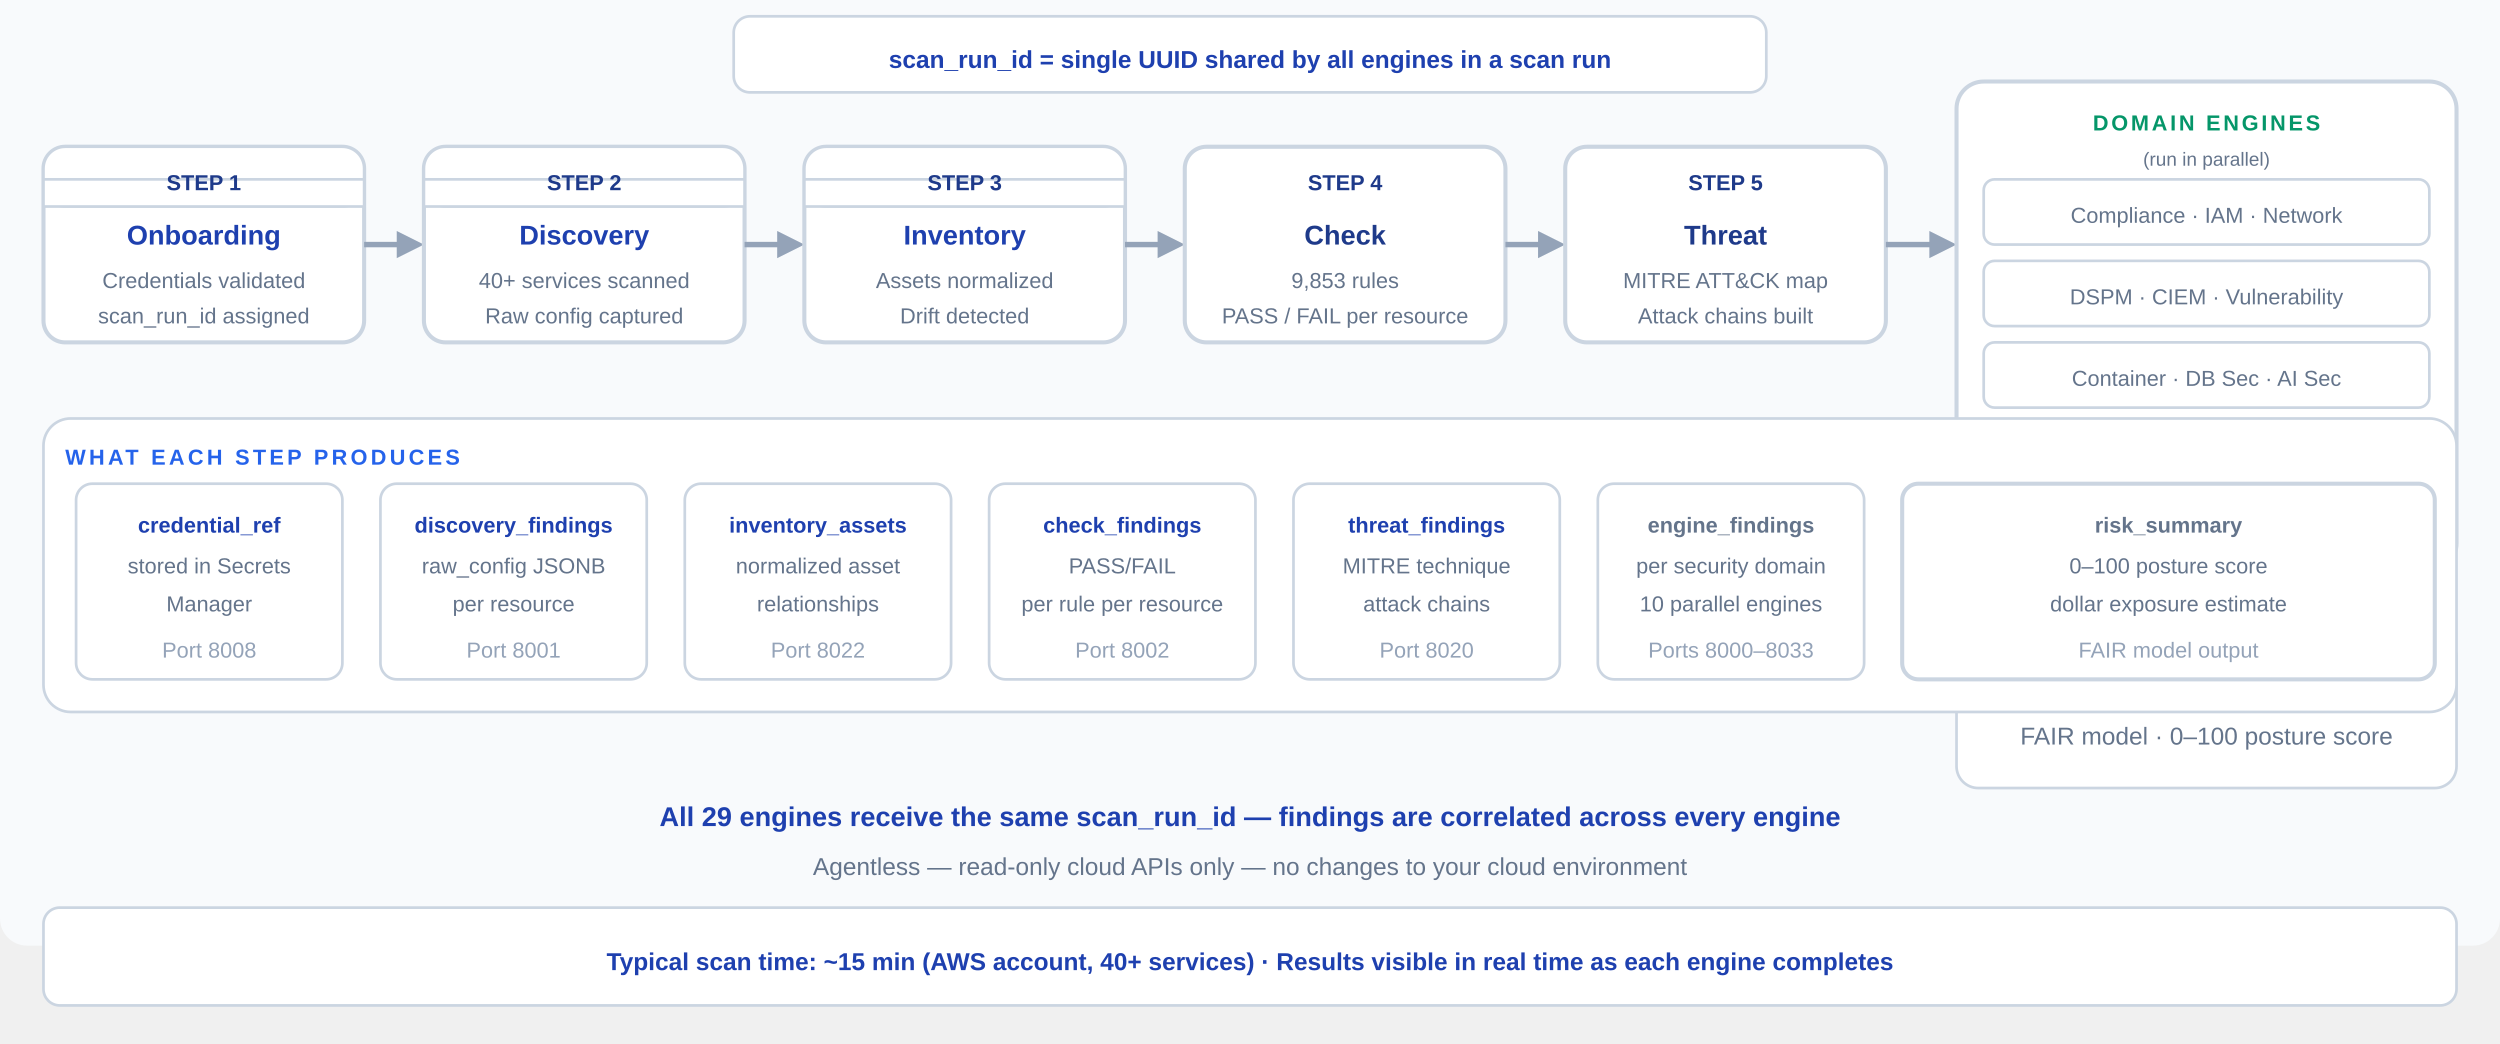
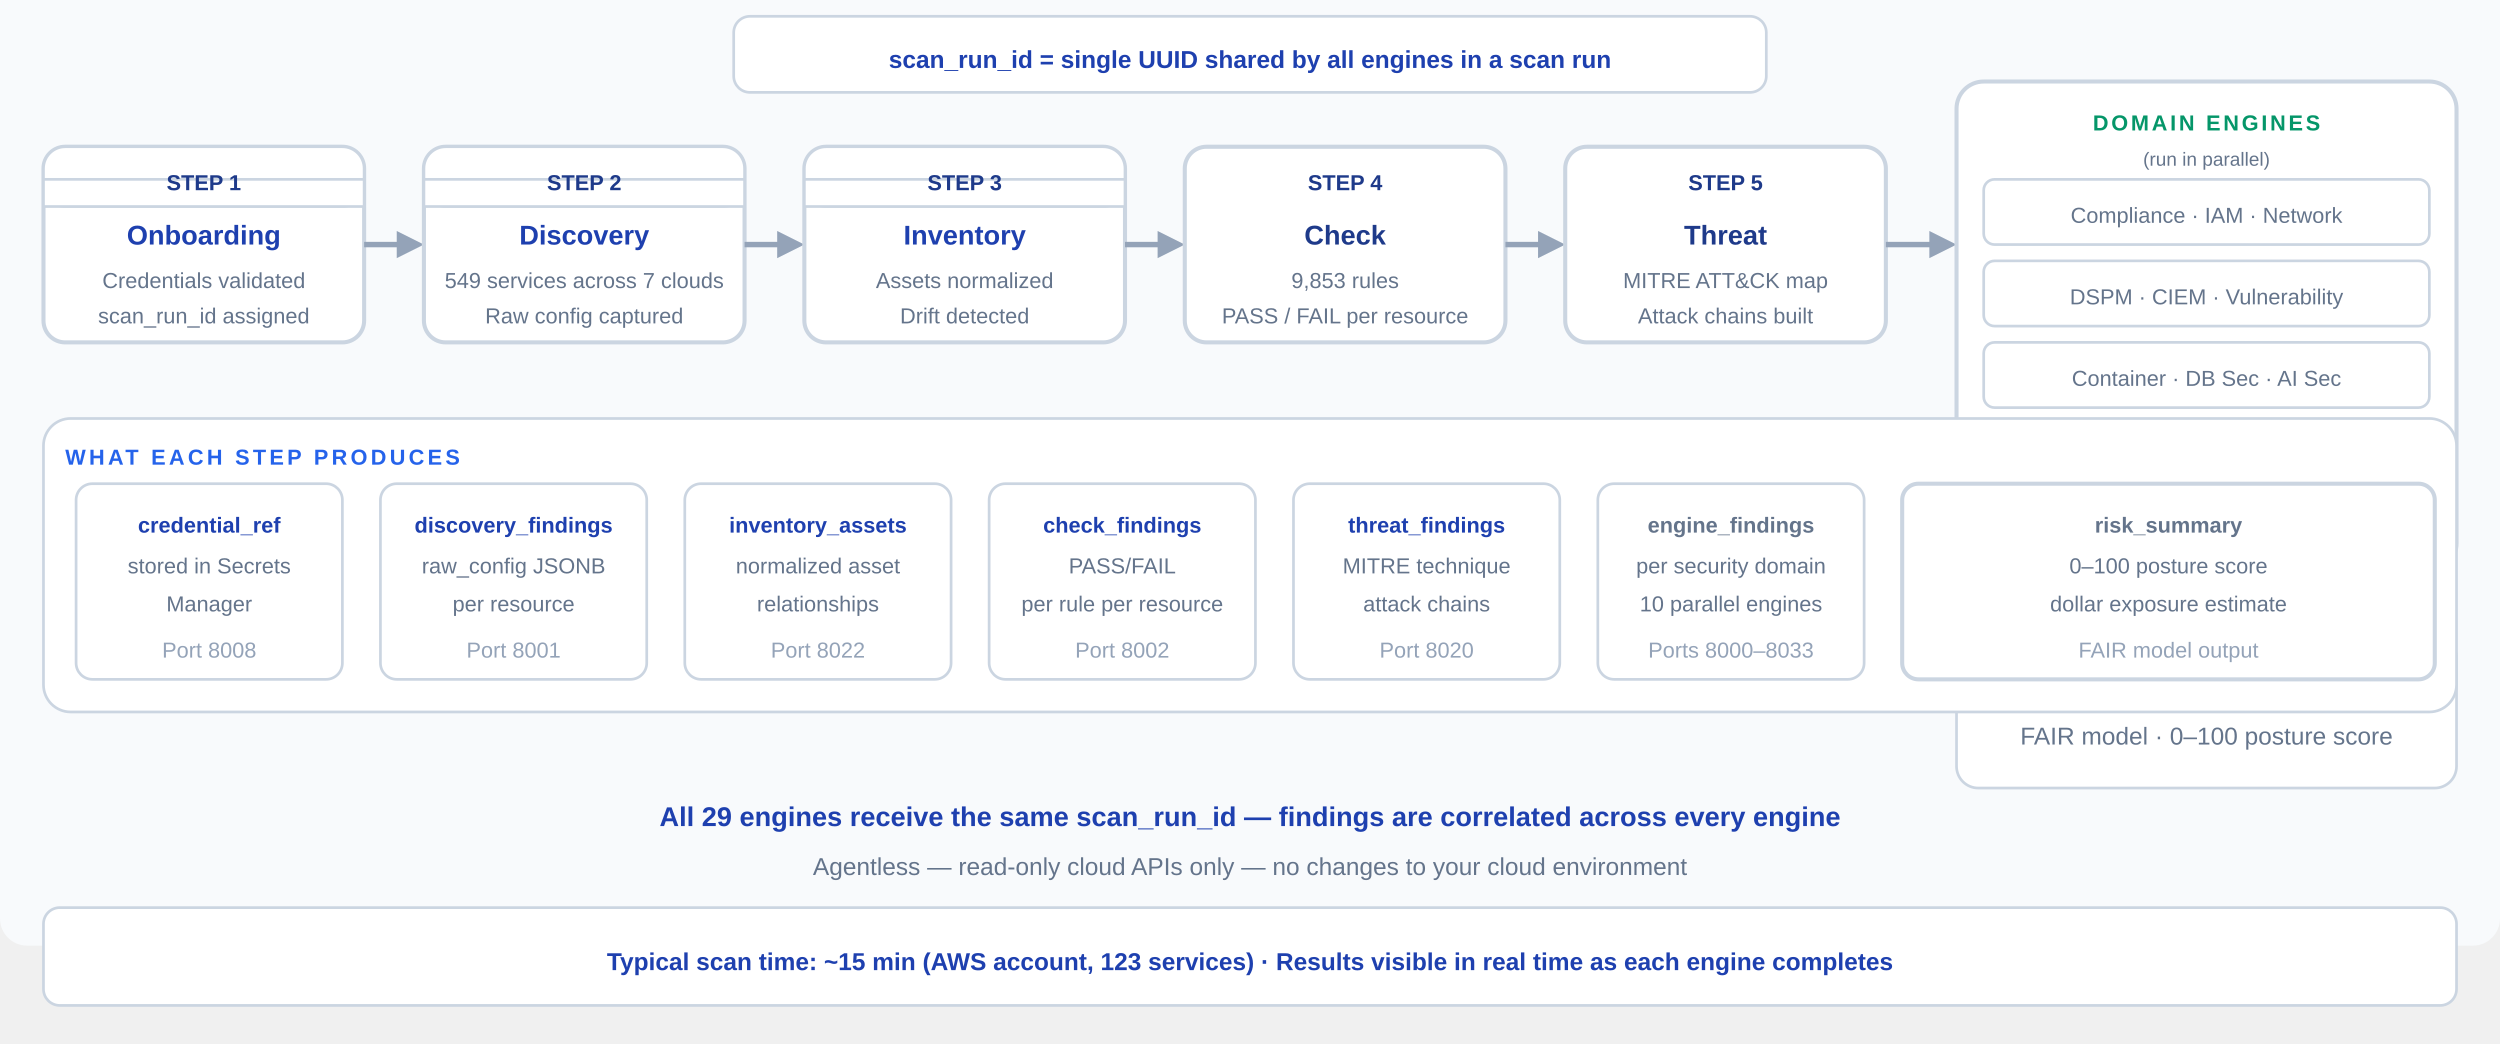
<svg xmlns="http://www.w3.org/2000/svg" viewBox="0 36 920 384" width="920" height="384" font-family="Arial, sans-serif">
  <rect width="920" height="384" fill="#F8FAFC" rx="10" />
  <text x="460" y="26" text-anchor="middle" font-size="9" font-weight="700" fill="#1E40AF" letter-spacing="1.2">SCAN PIPELINE — ORDERED EXECUTION PER scan_run_id</text>
  <line x1="16" y1="34" x2="904" y2="34" stroke="#CBD5E1" stroke-width="1" />
  <rect x="270" y="42" width="380" height="28" fill="#FFFFFF" stroke="#CBD5E1" stroke-width="1" rx="6" />
  <text x="460" y="61" text-anchor="middle" font-size="9" font-weight="700" fill="#1E40AF">scan_run_id = single UUID shared by all engines in a scan run</text>
  <rect x="16" y="90" width="118" height="72" fill="#FFFFFF" stroke="#CBD5E1" stroke-width="1.5" rx="8" />
  <rect x="16" y="90" width="118" height="22" fill="#FFFFFF" rx="8" stroke="#CBD5E1" stroke-width="1" />
  <rect x="16" y="102" width="118" height="10" fill="#FFFFFF" stroke="#CBD5E1" stroke-width="1" />
  <text x="75" y="106" text-anchor="middle" font-size="8" font-weight="700" fill="#1E3A8A">STEP 1</text>
  <text x="75" y="126" text-anchor="middle" font-size="10" font-weight="700" fill="#1E40AF">Onboarding</text>
  <text x="75" y="142" text-anchor="middle" font-size="8" fill="#64748B">Credentials validated</text>
  <text x="75" y="155" text-anchor="middle" font-size="8" fill="#64748B">scan_run_id assigned</text>
  <line x1="134" y1="126" x2="148" y2="126" stroke="#94A3B8" stroke-width="2" />
  <polygon points="146,121 156,126 146,131" fill="#94A3B8" />
  <rect x="156" y="90" width="118" height="72" fill="#FFFFFF" stroke="#CBD5E1" stroke-width="1.5" rx="8" />
  <rect x="156" y="90" width="118" height="22" fill="#FFFFFF" rx="8" stroke="#CBD5E1" stroke-width="1" />
  <rect x="156" y="102" width="118" height="10" fill="#FFFFFF" stroke="#CBD5E1" stroke-width="1" />
  <text x="215" y="106" text-anchor="middle" font-size="8" font-weight="700" fill="#1E3A8A">STEP 2</text>
  <text x="215" y="126" text-anchor="middle" font-size="10" font-weight="700" fill="#1E40AF">Discovery</text>
-   <text x="215" y="142" text-anchor="middle" font-size="8" fill="#64748B">40+ services scanned</text>
+   <text x="215" y="142" text-anchor="middle" font-size="8" fill="#64748B">549 services across 7 clouds</text>
  <text x="215" y="155" text-anchor="middle" font-size="8" fill="#64748B">Raw config captured</text>
  <line x1="274" y1="126" x2="288" y2="126" stroke="#94A3B8" stroke-width="2" />
  <polygon points="286,121 296,126 286,131" fill="#94A3B8" />
  <rect x="296" y="90" width="118" height="72" fill="#FFFFFF" stroke="#CBD5E1" stroke-width="1.5" rx="8" />
  <rect x="296" y="90" width="118" height="22" fill="#FFFFFF" rx="8" stroke="#CBD5E1" stroke-width="1" />
  <rect x="296" y="102" width="118" height="10" fill="#FFFFFF" stroke="#CBD5E1" stroke-width="1" />
  <text x="355" y="106" text-anchor="middle" font-size="8" font-weight="700" fill="#1E3A8A">STEP 3</text>
  <text x="355" y="126" text-anchor="middle" font-size="10" font-weight="700" fill="#1E40AF">Inventory</text>
  <text x="355" y="142" text-anchor="middle" font-size="8" fill="#64748B">Assets normalized</text>
  <text x="355" y="155" text-anchor="middle" font-size="8" fill="#64748B">Drift detected</text>
  <line x1="414" y1="126" x2="428" y2="126" stroke="#94A3B8" stroke-width="2" />
  <polygon points="426,121 436,126 426,131" fill="#94A3B8" />
  <rect x="436" y="90" width="118" height="72" fill="#FFFFFF" stroke="#CBD5E1" stroke-width="1.5" rx="8" />
  <text x="495" y="106" text-anchor="middle" font-size="8" font-weight="700" fill="#1E3A8A">STEP 4</text>
  <text x="495" y="126" text-anchor="middle" font-size="10" font-weight="700" fill="#1E3A8A">Check</text>
  <text x="495" y="142" text-anchor="middle" font-size="8" fill="#64748B">9,853 rules</text>
  <text x="495" y="155" text-anchor="middle" font-size="8" fill="#64748B">PASS / FAIL per resource</text>
  <line x1="554" y1="126" x2="568" y2="126" stroke="#94A3B8" stroke-width="2" />
  <polygon points="566,121 576,126 566,131" fill="#94A3B8" />
  <rect x="576" y="90" width="118" height="72" fill="#FFFFFF" stroke="#CBD5E1" stroke-width="1.5" rx="8" />
  <text x="635" y="106" text-anchor="middle" font-size="8" font-weight="700" fill="#1E3A8A">STEP 5</text>
  <text x="635" y="126" text-anchor="middle" font-size="10" font-weight="700" fill="#1E3A8A">Threat</text>
  <text x="635" y="142" text-anchor="middle" font-size="8" fill="#64748B">MITRE ATT&amp;CK map</text>
  <text x="635" y="155" text-anchor="middle" font-size="8" fill="#64748B">Attack chains built</text>
  <line x1="694" y1="126" x2="712" y2="126" stroke="#94A3B8" stroke-width="2" />
  <polygon points="710,121 720,126 710,131" fill="#94A3B8" />
  <rect x="720" y="66" width="184" height="180" fill="#FFFFFF" stroke="#CBD5E1" stroke-width="1.5" rx="10" />
  <text x="812" y="84" text-anchor="middle" font-size="8" font-weight="700" fill="#059669" letter-spacing="1">DOMAIN ENGINES</text>
  <text x="812" y="97" text-anchor="middle" font-size="7" fill="#64748B">(run in parallel)</text>
  <rect x="730" y="102" width="164" height="24" fill="#FFFFFF" stroke="#CBD5E1" stroke-width="1" rx="4" />
  <text x="812" y="118" text-anchor="middle" font-size="8" fill="#64748B">Compliance · IAM · Network</text>
  <rect x="730" y="132" width="164" height="24" fill="#FFFFFF" stroke="#CBD5E1" stroke-width="1" rx="4" />
  <text x="812" y="148" text-anchor="middle" font-size="8" fill="#64748B">DSPM · CIEM · Vulnerability</text>
  <rect x="730" y="162" width="164" height="24" fill="#FFFFFF" stroke="#CBD5E1" stroke-width="1" rx="4" />
  <text x="812" y="178" text-anchor="middle" font-size="8" fill="#64748B">Container · DB Sec · AI Sec</text>
  <rect x="730" y="192" width="164" height="24" fill="#FFFFFF" stroke="#CBD5E1" stroke-width="1" rx="4" />
  <text x="812" y="208" text-anchor="middle" font-size="8" fill="#64748B">Encryption · SecOps</text>
  <line x1="812" y1="246" x2="812" y2="262" stroke="#94A3B8" stroke-width="2" />
  <polygon points="806,260 812,270 818,260" fill="#94A3B8" />
  <rect x="720" y="270" width="184" height="56" fill="#FFFFFF" rx="8" stroke="#CBD5E1" stroke-width="1" />
  <text x="812" y="294" text-anchor="middle" font-size="11" font-weight="700" fill="#1E3A8A">Risk Engine</text>
  <text x="812" y="310" text-anchor="middle" font-size="9" fill="#64748B">FAIR model · 0–100 posture score</text>
  <rect x="16" y="190" width="888" height="108" fill="#FFFFFF" stroke="#CBD5E1" stroke-width="1" rx="10" />
  <text x="24" y="207" font-size="8" font-weight="700" fill="#2563EB" letter-spacing="1.2">WHAT EACH STEP PRODUCES</text>
  <rect x="28" y="214" width="98" height="72" fill="#FFFFFF" stroke="#CBD5E1" stroke-width="1" rx="6" />
  <text x="77" y="232" text-anchor="middle" font-size="8" font-weight="700" fill="#1E40AF">credential_ref</text>
  <text x="77" y="247" text-anchor="middle" font-size="8" fill="#64748B">stored in Secrets</text>
  <text x="77" y="261" text-anchor="middle" font-size="8" fill="#64748B">Manager</text>
  <text x="77" y="278" text-anchor="middle" font-size="8" fill="#94A3B8">Port 8008</text>
  <rect x="140" y="214" width="98" height="72" fill="#FFFFFF" stroke="#CBD5E1" stroke-width="1" rx="6" />
  <text x="189" y="232" text-anchor="middle" font-size="8" font-weight="700" fill="#1E40AF">discovery_findings</text>
  <text x="189" y="247" text-anchor="middle" font-size="8" fill="#64748B">raw_config JSONB</text>
  <text x="189" y="261" text-anchor="middle" font-size="8" fill="#64748B">per resource</text>
  <text x="189" y="278" text-anchor="middle" font-size="8" fill="#94A3B8">Port 8001</text>
  <rect x="252" y="214" width="98" height="72" fill="#FFFFFF" stroke="#CBD5E1" stroke-width="1" rx="6" />
  <text x="301" y="232" text-anchor="middle" font-size="8" font-weight="700" fill="#1E40AF">inventory_assets</text>
  <text x="301" y="247" text-anchor="middle" font-size="8" fill="#64748B">normalized asset</text>
  <text x="301" y="261" text-anchor="middle" font-size="8" fill="#64748B">relationships</text>
  <text x="301" y="278" text-anchor="middle" font-size="8" fill="#94A3B8">Port 8022</text>
  <rect x="364" y="214" width="98" height="72" fill="#FFFFFF" stroke="#CBD5E1" stroke-width="1" rx="6" />
  <text x="413" y="232" text-anchor="middle" font-size="8" font-weight="700" fill="#1E40AF">check_findings</text>
  <text x="413" y="247" text-anchor="middle" font-size="8" fill="#64748B">PASS/FAIL</text>
  <text x="413" y="261" text-anchor="middle" font-size="8" fill="#64748B">per rule per resource</text>
  <text x="413" y="278" text-anchor="middle" font-size="8" fill="#94A3B8">Port 8002</text>
  <rect x="476" y="214" width="98" height="72" fill="#FFFFFF" stroke="#CBD5E1" stroke-width="1" rx="6" />
  <text x="525" y="232" text-anchor="middle" font-size="8" font-weight="700" fill="#1E40AF">threat_findings</text>
  <text x="525" y="247" text-anchor="middle" font-size="8" fill="#64748B">MITRE technique</text>
  <text x="525" y="261" text-anchor="middle" font-size="8" fill="#64748B">attack chains</text>
  <text x="525" y="278" text-anchor="middle" font-size="8" fill="#94A3B8">Port 8020</text>
  <rect x="588" y="214" width="98" height="72" fill="#FFFFFF" stroke="#CBD5E1" stroke-width="1" rx="6" />
  <text x="637" y="232" text-anchor="middle" font-size="8" font-weight="700" fill="#64748B">engine_findings</text>
  <text x="637" y="247" text-anchor="middle" font-size="8" fill="#64748B">per security domain</text>
  <text x="637" y="261" text-anchor="middle" font-size="8" fill="#64748B">10 parallel engines</text>
  <text x="637" y="278" text-anchor="middle" font-size="8" fill="#94A3B8">Ports 8000–8033</text>
  <rect x="700" y="214" width="196" height="72" fill="#FFFFFF" stroke="#CBD5E1" stroke-width="1.5" rx="6" />
  <text x="798" y="232" text-anchor="middle" font-size="8" font-weight="700" fill="#64748B">risk_summary</text>
  <text x="798" y="247" text-anchor="middle" font-size="8" fill="#64748B">0–100 posture score</text>
  <text x="798" y="261" text-anchor="middle" font-size="8" fill="#64748B">dollar exposure estimate</text>
  <text x="798" y="278" text-anchor="middle" font-size="8" fill="#94A3B8">FAIR model output</text>
  <text x="460" y="340" text-anchor="middle" font-size="10" font-weight="700" fill="#1E40AF">All 29 engines receive the same scan_run_id — findings are correlated across every engine</text>
  <text x="460" y="358" text-anchor="middle" font-size="9" fill="#64748B">Agentless — read-only cloud APIs only — no changes to your cloud environment</text>
  <rect x="16" y="370" width="888" height="36" fill="#FFFFFF" stroke="#CBD5E1" stroke-width="1" rx="6" />
-   <text x="460" y="393" text-anchor="middle" font-size="9" font-weight="700" fill="#1E40AF">Typical scan time: ~15 min (AWS account, 40+ services) · Results visible in real time as each engine completes</text>
+   <text x="460" y="393" text-anchor="middle" font-size="9" font-weight="700" fill="#1E40AF">Typical scan time: ~15 min (AWS account, 123 services) · Results visible in real time as each engine completes</text>
</svg>
